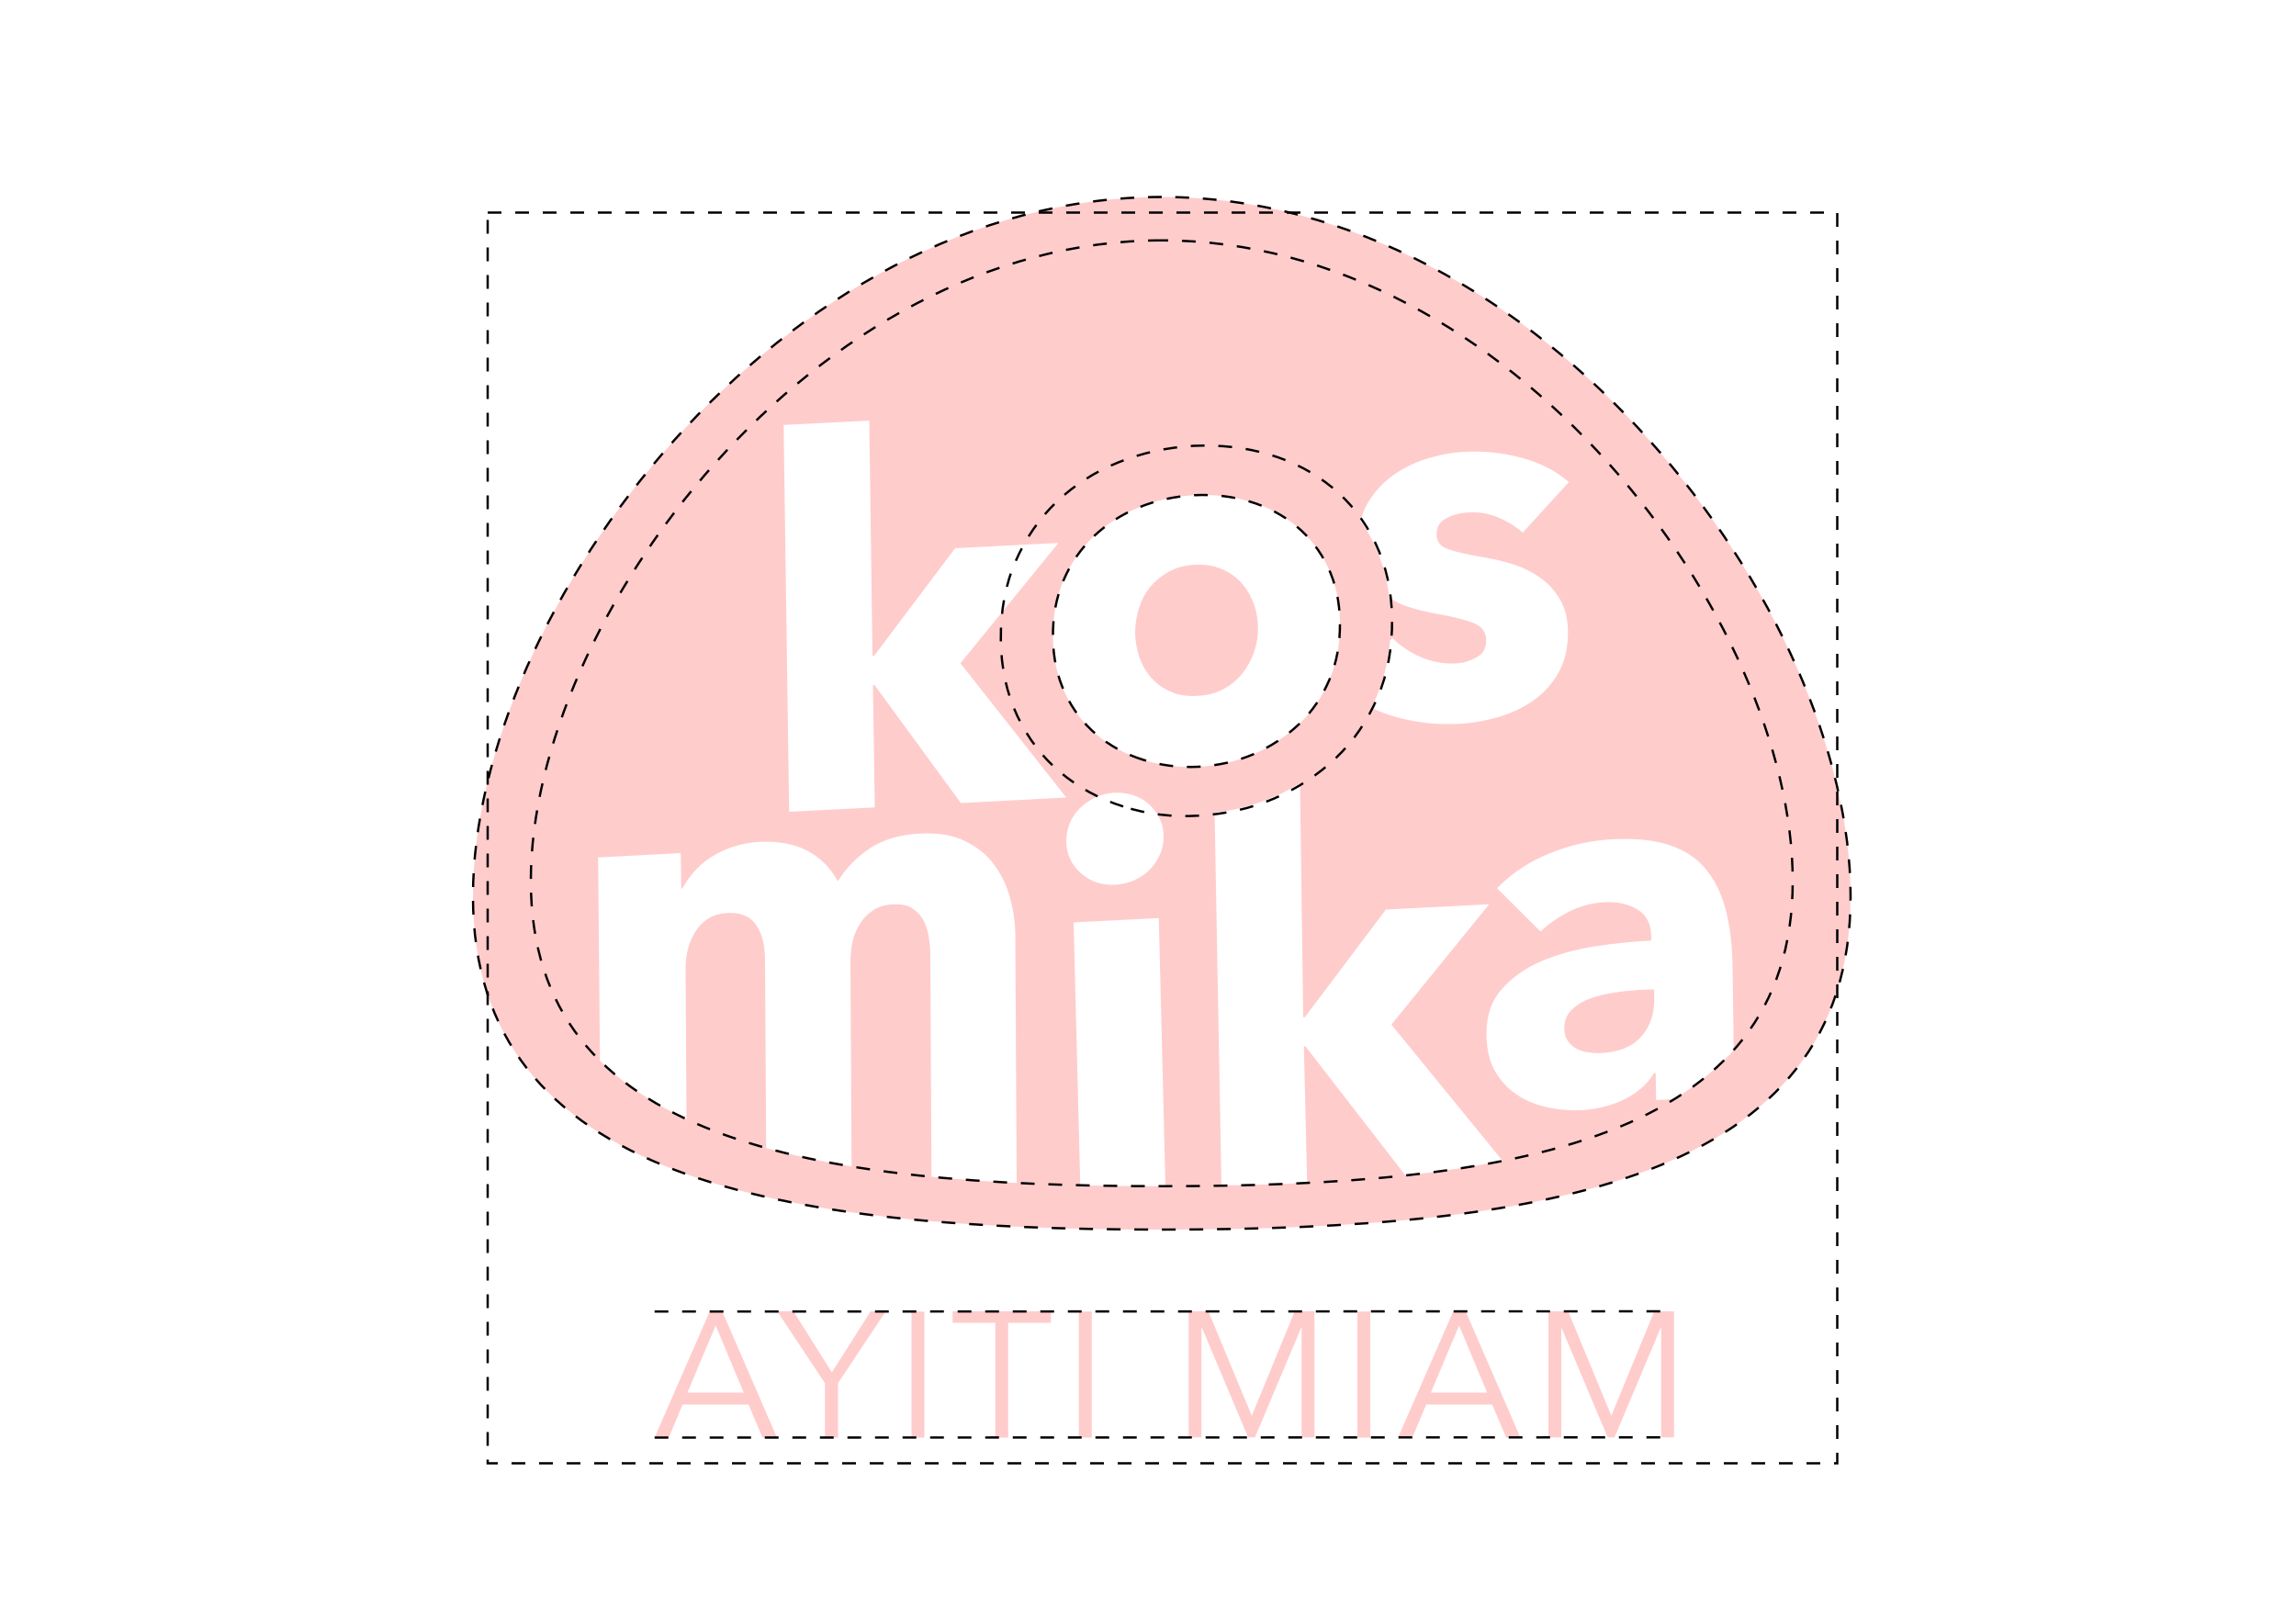
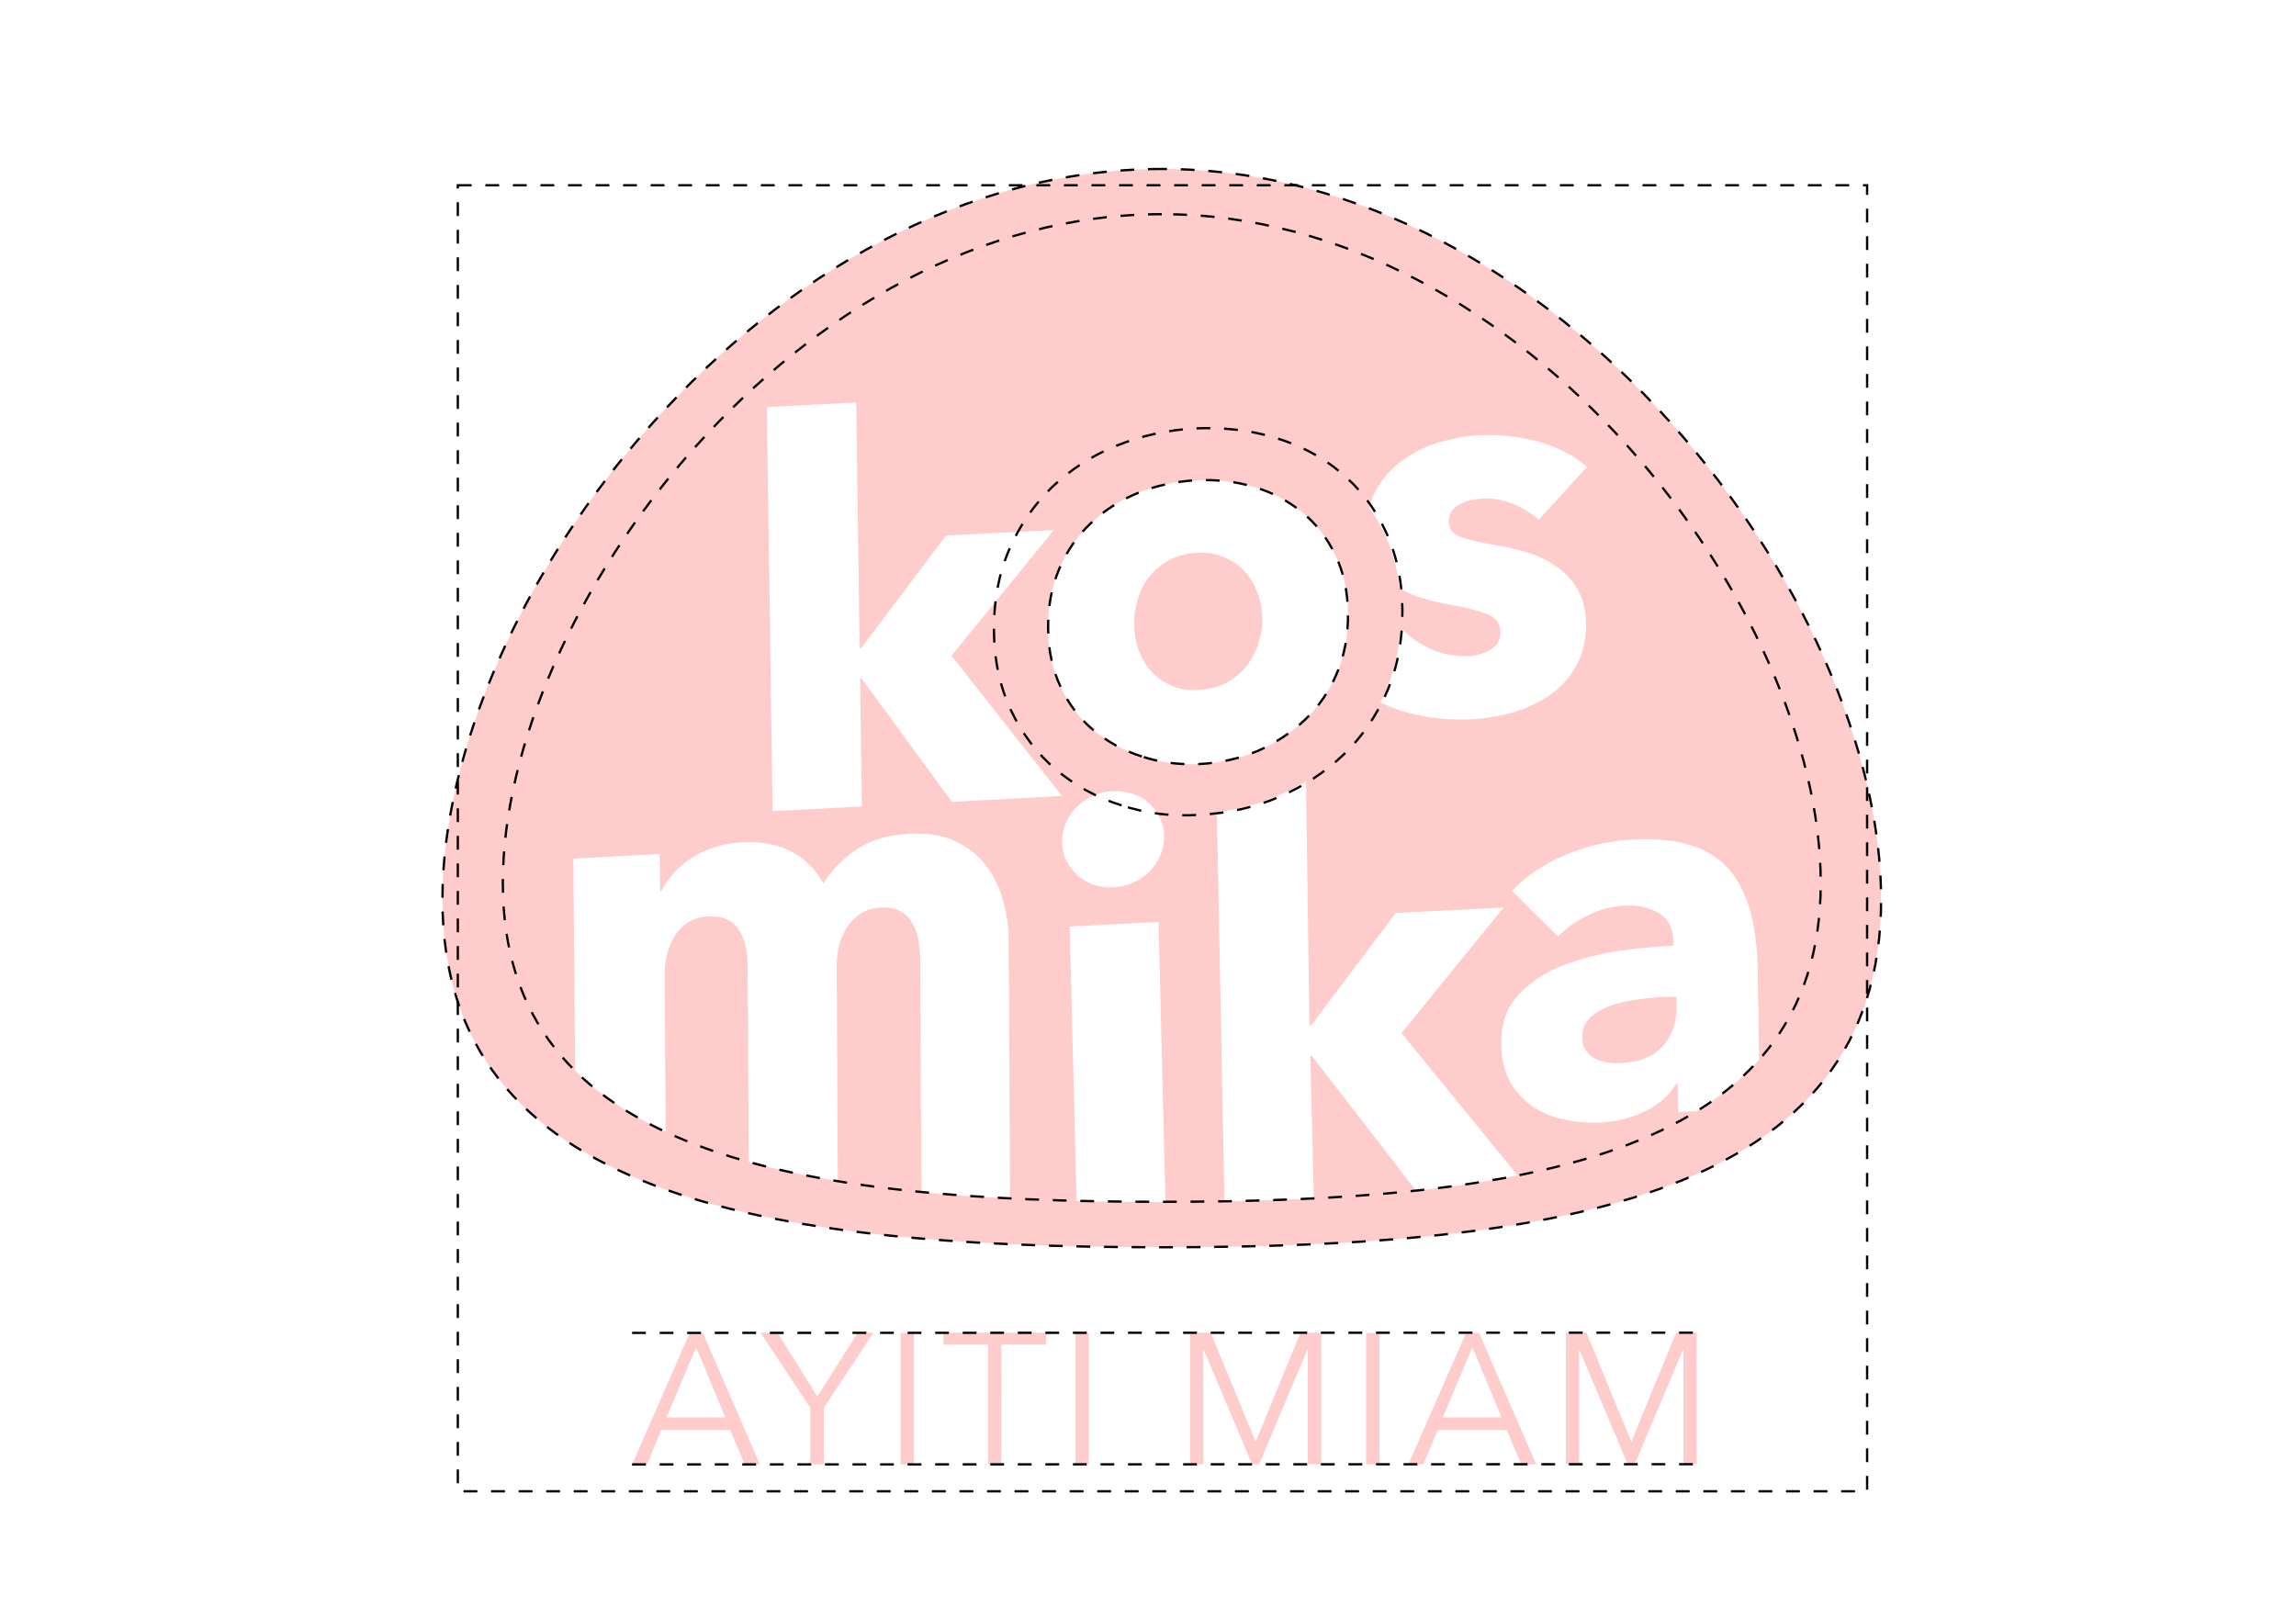
<svg xmlns="http://www.w3.org/2000/svg" version="1.1" id="Calque_1" x="0px" y="0px" viewBox="0 0 1000 700" enable-background="new 0 0 1000 700" xml:space="preserve">
  <g>
    <g id="Typo">
      <g opacity="0.2">
-         <path fill="rgba(255,0,0,1)" d="M291.3,626.2h-6.2l24-54.9h5.5l23.8,54.9h-6.3l-6.1-14.4h-28.7L291.3,626.2z M299.4,606.6h24.5     l-12.2-29.2L299.4,606.6z" />
-         <path fill="rgba(255,0,0,1)" d="M364.9,626.2h-5.6v-23.7l-20.8-31.3h7.1l16.7,26.6l16.9-26.6h6.6L365,602.5v23.7H364.9z" />
-         <path fill="rgba(255,0,0,1)" d="M402.6,626.2H397v-54.9h5.6V626.2z" />
-         <path fill="rgba(255,0,0,1)" d="M439.1,626.2h-5.6v-50h-18.6v-5h42.8v5h-18.6L439.1,626.2L439.1,626.2z" />
-         <path fill="rgba(255,0,0,1)" d="M475.5,626.2h-5.6v-54.9h5.6V626.2z" />
-         <path fill="rgba(255,0,0,1)" d="M545.2,616.7L545.2,616.7l18.7-45.5h8.6v54.9h-5.6v-47.7h-0.2l-20.1,47.7h-3l-20.1-47.7h-0.2v47.7h-5.6     v-54.9h8.6L545.2,616.7z" />
-         <path fill="rgba(255,0,0,1)" d="M596.8,626.2h-5.6v-54.9h5.6V626.2z" />
-         <path fill="rgba(255,0,0,1)" d="M615.1,626.2h-6.2l24-54.9h5.5l23.8,54.9H656l-6.1-14.4h-28.7L615.1,626.2z M623.2,606.6h24.5l-12.2-29.2     L623.2,606.6z" />
-         <path fill="rgba(255,0,0,1)" d="M701.8,616.7L701.8,616.7l18.7-45.5h8.6v54.9h-5.6v-47.7h-0.2l-20.1,47.7h-3l-20.1-47.7H680v47.7h-5.6     v-54.9h8.6L701.8,616.7z" />
+         <path fill="#FF0000" d="M281.8,637.9h-6.5l25.1-57.3h5.7l24.9,57.3h-6.6l-6.4-15h-30L281.8,637.9z M290.3,617.4h25.6l-12.7-30.5     L290.3,617.4z" />
+         <path fill="#FF0000" d="M358.7,637.9h-5.8v-24.7l-21.7-32.7h7.4l17.4,27.8l17.6-27.8h6.9l-21.7,32.7v24.7H358.7z" />
+         <path fill="#FF0000" d="M398,637.9h-5.8v-57.3h5.8V637.9z" />
+         <path fill="#FF0000" d="M436.1,637.9h-5.8v-52.2h-19.4v-5.2h44.7v5.2h-19.4L436.1,637.9L436.1,637.9z" />
+         <path fill="#FF0000" d="M474.2,637.9h-5.8v-57.3h5.8V637.9z" />
+         <path fill="#FF0000" d="M546.9,628L546.9,628l19.5-47.5h9v57.3h-5.8V588h-0.2l-21,49.8h-3.1l-21-49.8h-0.2v49.8h-5.8v-57.3h9     L546.9,628z" />
+         <path fill="#FF0000" d="M600.8,637.9H595v-57.3h5.8V637.9z" />
+         <path fill="#FF0000" d="M619.9,637.9h-6.5l25.1-57.3h5.7l24.9,57.3h-6.5l-6.4-15h-30L619.9,637.9z M628.4,617.4H654l-12.7-30.5     L628.4,617.4z" />
+         <path fill="#FF0000" d="M710.5,628L710.5,628l19.5-47.5h9v57.3h-5.8V588h-0.2l-21,49.8h-3.1l-21-49.8h-0.1v49.8h-5.8v-57.3h9     L710.5,628z" />
      </g>
    </g>
    <g id="Kosmika">
      <g opacity="0.2">
-         <path fill="rgba(255,0,0,1)" d="M715.8,431.1c-4.1,0.2-8.2,0.6-12.3,1.2s-7.8,1.5-11.1,2.7c-3.2,1.2-5.9,2.9-8,5s-3.1,4.8-3.1,8.1     c0,2.1,0.5,3.8,1.5,5.3c1,1.4,2.3,2.6,3.8,3.4s3.3,1.4,5.2,1.6c2,0.3,3.9,0.4,5.7,0.3c7.5-0.4,13.3-2.7,17.2-7s5.9-9.9,5.8-16.9     l-0.1-3.8L715.8,431.1z" />
-         <path fill="rgba(255,0,0,1)" d="M506,85.8c-165.7,0-300,180.4-300,304.6s134.3,145.2,300,145.2s300-21,300-145.2S671.7,85.8,506,85.8z      M595.6,219.3c2.8-4.8,6.4-8.8,10.9-12.1c4.5-3.2,9.5-5.7,15-7.4s10.9-2.7,16.4-3c8.4-0.4,16.7,0.4,24.8,2.6     c8.1,2.2,15,5.7,20.6,10.6l-20.1,22c-3.1-2.7-6.6-4.9-10.7-6.6c-4.1-1.7-8.4-2.5-12.9-2.2c-3.5,0.2-6.7,1-9.6,2.5     c-2.9,1.5-4.4,3.9-4.3,7.1c0,3.1,1.7,5.3,5,6.4c3.3,1.2,8.5,2.4,15.8,3.6c4.2,0.7,8.5,1.7,12.8,3.1c4.3,1.4,8.2,3.4,11.7,5.9     s6.3,5.6,8.5,9.4s3.3,8.3,3.4,13.7c0.1,7-1.3,13-4,17.9c-2.8,5-6.5,9.1-11,12.3c-4.6,3.2-9.7,5.6-15.4,7.3     c-5.7,1.6-11.4,2.6-17.2,2.9c-9.2,0.5-18.2-0.5-27.1-2.9c-4-1.1-7.6-2.5-11-4.2c0.8-1.5,1.6-3.1,2.3-4.7     c3.2-7.5,5.2-15.7,5.9-24.4l1-1.2c3.4,3.4,7.5,6.2,12.3,8.3c4.9,2.1,10,3,15.4,2.8c3-0.2,6-1,8.9-2.6s4.4-4.1,4.3-7.7     c-0.1-3.4-1.9-5.9-5.5-7.3s-9.3-2.9-17-4.2c-3.9-0.7-7.9-1.7-11.8-3c-2.9-0.9-5.5-2.3-7.9-3.8c-1-8.5-3.2-16.3-6.6-23.4     c-1.7-3.6-3.7-6.9-5.9-10C593.2,224.2,594.2,221.7,595.6,219.3z M405.7,512.6l-0.5-96.1c0-3.1-0.3-6.1-0.8-9s-1.4-5.3-2.6-7.3     s-2.9-3.6-4.9-4.8c-2.1-1.2-4.7-1.6-8.1-1.5c-3.2,0.2-5.9,1-8.2,2.4c-2.3,1.5-4.3,3.3-5.8,5.7c-1.6,2.3-2.7,4.9-3.4,7.9     c-0.7,2.9-1,6-1,9.1l0.5,89.1c-13.1-2.2-25.5-4.8-37.2-8l-0.5-82.5c-0.1-6.4-1.4-11.4-4.1-15c-2.6-3.6-6.7-5.2-12.3-4.9     c-5.9,0.3-10.4,2.8-13.6,7.6c-3.2,4.8-4.7,10.5-4.6,17.2l0.4,65c-14.7-6.9-27.4-15.3-37.7-25.5l-0.8-88.5l36-1.9l0.2,15.4h0.5     c1.3-2.4,3-4.8,5-7.2c2-2.3,4.4-4.4,7.3-6.3c2.8-1.8,6-3.4,9.6-4.6c3.5-1.2,7.4-1.9,11.6-2.2c8.1-0.4,15.1,0.9,20.8,3.8     c5.7,3,10.2,7.4,13.4,13.4c3.7-6,8.5-10.8,14.3-14.6c5.8-3.7,13-5.8,21.4-6.2c7.7-0.4,14.2,0.6,19.4,3.1     c5.2,2.5,9.5,5.8,12.7,10.1c3.2,4.2,5.6,9,7.1,14.4s2.3,10.6,2.4,15.8l0.6,108.8C430.1,514.6,417.7,513.8,405.7,512.6z      M418.5,349.8l-37.6-51.4h-0.7l0.8,53.3l-37.3,1.9l-2.4-168.5l37.3-1.9l1.4,102.5h0.7l35.3-46.9l45-2.3l-42.7,52.4l46.1,58.5     L418.5,349.8z M506,516.7c-12,0-23.9-0.1-35.5-0.4l-2.9-114.5l37.1-1.9l2.9,116.8C507.1,516.7,506.5,516.7,506,516.7z      M464.4,366.5c0-2.7,0.5-5.3,1.5-7.8s2.5-4.7,4.4-6.6s4.2-3.5,6.7-4.7s5.3-1.9,8.3-2.1c2.9-0.1,5.6,0.2,8.3,1.1     c2.7,0.9,4.9,2.2,6.8,3.9c1.9,1.7,3.4,3.7,4.6,6.1s1.8,5,1.8,7.8s-0.5,5.5-1.6,8s-2.6,4.7-4.4,6.6c-1.9,1.9-4.1,3.4-6.7,4.6     s-5.4,1.8-8.2,2c-6,0.3-11.1-1.4-15.2-5.1C466.6,376.6,464.5,372,464.4,366.5z M497.7,330.9c-7.7-2.4-14.3-6.1-20.1-10.9     c-5.7-4.8-10.3-10.8-13.7-18c-3.4-7.2-5.2-15.3-5.3-24.4c-0.1-9.1,1.4-17.3,4.6-24.8c3.2-7.5,7.6-13.9,13.2-19.2     s12.2-9.6,19.7-12.6c7.6-3.1,15.6-4.8,24-5.3c8.6-0.4,16.7,0.5,24.3,2.8s14.3,5.8,20.1,10.6s10.4,10.7,13.8,17.8     c3.4,7.1,5.2,15.2,5.3,24.3s-1.4,17.4-4.6,24.9c-3.2,7.5-7.6,14-13.3,19.4s-12.2,9.7-19.7,13c-7.5,3.2-15.5,5-24.1,5.5     C513.4,334.4,505.4,333.4,497.7,330.9z M612.1,512l-43.5-56.2h-0.7l1.4,59.4c-12.1,0.6-24.6,1-37.3,1.2L529,354     c9-1.1,17.5-3.3,25.6-6.8c4.1-1.7,7.9-3.8,11.6-6l1.4,101.9h0.7l35.3-46.9l45-2.3L606,446.3l48.4,59.3     C641.1,508.3,626.9,510.4,612.1,512z M729.1,478.8l-7.8,0.4l-0.2-11.8h-0.7c-2.8,4.8-7.1,8.5-12.8,11.4c-5.8,2.8-12,4.4-18.8,4.8     c-4.5,0.2-9.2-0.1-14-1.1c-4.8-0.9-9.3-2.6-13.3-5.1s-7.4-5.9-10-10.2c-2.6-4.3-4-9.7-4.1-16.3c-0.1-8,2-14.6,6.4-19.7     s10.1-9.2,17-12.3c7-3,14.8-5.2,23.3-6.6c8.6-1.3,16.9-2.2,25.1-2.6v-1.8c-0.1-5.5-2.1-9.4-6.1-11.8s-8.8-3.4-14.5-3.1     c-5.3,0.3-10.4,1.7-15.2,4.1c-4.9,2.5-9,5.4-12.4,8.7l-19-18.9c6.5-6.6,14.2-11.7,23-15.2c8.8-3.6,17.8-5.6,27-6.1     c9.5-0.5,17.5,0.2,24.1,2.2s12,5.3,16.1,9.9s7.2,10.6,9.2,17.8c2,7.3,3.1,15.9,3.2,26l0.5,36C747.6,465.6,739,472.7,729.1,478.8z     " />
-         <path fill="rgba(255,0,0,1)" d="M547.9,273c-0.1-3.6-0.7-7-2-10.4s-3-6.3-5.3-8.8c-2.3-2.5-5.1-4.5-8.5-5.9c-3.3-1.5-7.2-2.1-11.6-1.9     c-4.4,0.2-8.2,1.2-11.5,3.1c-3.3,1.8-6,4.1-8.2,6.8c-2.2,2.7-3.8,5.8-4.8,9.3c-1.1,3.5-1.6,7-1.6,10.6c0.1,3.6,0.7,7,1.8,10.4     c1.2,3.4,2.9,6.4,5.2,9c2.3,2.6,5.1,4.7,8.5,6.1c3.3,1.5,7.2,2.1,11.6,1.8c4.4-0.2,8.2-1.2,11.5-3s6-4.1,8.3-7     c2.2-2.9,3.9-6,5-9.5C547.5,280.1,548,276.6,547.9,273z" />
+         <path fill="#FF0000" d="M725.1,434.2c-4.3,0.2-8.6,0.6-12.8,1.3c-4.3,0.6-8.1,1.6-11.6,2.8c-3.3,1.3-6.2,3-8.4,5.2     s-3.2,5-3.2,8.5c0,2.2,0.5,4,1.6,5.5c1,1.5,2.4,2.7,4,3.6c1.6,0.8,3.4,1.5,5.4,1.7c2.1,0.3,4.1,0.4,6,0.3     c7.8-0.4,13.9-2.8,18-7.3c4.1-4.5,6.2-10.3,6.1-17.6l-0.1-4L725.1,434.2z" />
+         <path fill="#FF0000" d="M506,73.6c-173,0-313.3,188.4-313.3,318.1S333,543.3,506,543.3s313.3-21.9,313.3-151.6S679,73.6,506,73.6     z M599.6,213c2.9-5,6.7-9.2,11.4-12.6c4.7-3.3,9.9-6,15.7-7.7s11.4-2.8,17.1-3.1c8.8-0.4,17.4,0.4,25.9,2.7     c8.5,2.3,15.7,6,21.5,11.1l-21,23c-3.2-2.8-6.9-5.1-11.2-6.9c-4.3-1.8-8.8-2.6-13.5-2.3c-3.7,0.2-7,1-10,2.6     c-3,1.6-4.6,4.1-4.5,7.4c0,3.2,1.8,5.5,5.2,6.7c3.4,1.3,8.9,2.5,16.5,3.8c4.4,0.7,8.9,1.8,13.4,3.2c4.5,1.5,8.6,3.6,12.2,6.2     c3.7,2.6,6.6,5.8,8.9,9.8c2.3,4,3.4,8.7,3.6,14.3c0.1,7.3-1.4,13.6-4.2,18.7c-2.9,5.2-6.8,9.5-11.5,12.8     c-4.8,3.3-10.1,5.8-16.1,7.6c-6,1.7-11.9,2.7-18,3c-9.6,0.5-19-0.5-28.3-3c-4.2-1.1-7.9-2.6-11.5-4.4c0.8-1.6,1.7-3.2,2.4-4.9     c3.3-7.8,5.4-16.4,6.2-25.5l1-1.3c3.6,3.6,7.8,6.5,12.8,8.7c5.1,2.2,10.4,3.1,16.1,2.9c3.1-0.2,6.3-1,9.3-2.7     c3-1.7,4.6-4.3,4.5-8c-0.1-3.6-2-6.2-5.7-7.6c-3.8-1.5-9.7-3-17.8-4.4c-4.1-0.7-8.2-1.8-12.3-3.1c-3-0.9-5.7-2.4-8.2-4     c-1-8.9-3.3-17-6.9-24.4c-1.8-3.8-3.9-7.2-6.2-10.4C597.1,218.1,598.1,215.5,599.6,213z M401.3,519.3l-0.5-100.4     c0-3.2-0.3-6.4-0.8-9.4c-0.5-3-1.5-5.5-2.7-7.6c-1.3-2.1-3-3.8-5.1-5c-2.2-1.3-4.9-1.7-8.5-1.6c-3.3,0.2-6.2,1-8.6,2.5     c-2.4,1.6-4.5,3.4-6.1,6c-1.7,2.4-2.8,5.1-3.6,8.2c-0.7,3-1,6.3-1,9.5l0.5,93c-13.7-2.3-26.6-5-38.8-8.4l-0.5-86.1     c-0.1-6.7-1.5-11.9-4.3-15.7c-2.7-3.8-7-5.4-12.8-5.1c-6.2,0.3-10.9,2.9-14.2,7.9c-3.3,5-4.9,11-4.8,18l0.4,67.9     c-15.4-7.2-28.6-16-39.4-26.6l-0.8-92.4l37.6-2l0.2,16.1h0.5c1.4-2.5,3.1-5,5.2-7.5c2.1-2.4,4.6-4.6,7.6-6.6     c2.9-1.9,6.3-3.6,10-4.8c3.7-1.3,7.7-2,12.1-2.3c8.5-0.4,15.8,0.9,21.7,4c6,3.1,10.7,7.7,14,14c3.9-6.3,8.9-11.3,14.9-15.2     c6.1-3.9,13.6-6.1,22.3-6.5c8-0.4,14.8,0.6,20.3,3.2c5.4,2.6,9.9,6.1,13.3,10.5c3.3,4.4,5.8,9.4,7.4,15     c1.6,5.6,2.4,11.1,2.5,16.5l0.6,113.6C426.7,521.4,413.8,520.5,401.3,519.3z M414.6,349.3l-39.3-53.7h-0.7l0.8,55.7l-38.9,2     l-2.5-176l38.9-2l1.5,107h0.7l36.9-49l47-2.4l-44.6,54.7l48.1,61.1L414.6,349.3z M506,523.6c-12.5,0-25-0.1-37.1-0.4l-3-119.6     l38.7-2l3,122C507.1,523.6,506.5,523.6,506,523.6z M462.6,366.7c0-2.8,0.5-5.5,1.6-8.1c1-2.6,2.6-4.9,4.6-6.9s4.4-3.7,7-4.9     c2.6-1.3,5.5-2,8.7-2.2c3-0.1,5.8,0.2,8.7,1.1c2.8,0.9,5.1,2.3,7.1,4.1c2,1.8,3.6,3.9,4.8,6.4c1.3,2.5,1.9,5.2,1.9,8.1     c0,2.9-0.5,5.7-1.7,8.4c-1.1,2.6-2.7,4.9-4.6,6.9c-2,2-4.3,3.6-7,4.8s-5.6,1.9-8.6,2.1c-6.3,0.3-11.6-1.5-15.9-5.3     C464.9,377.3,462.7,372.5,462.6,366.7z M497.3,329.5c-8-2.5-14.9-6.4-21-11.4c-6-5-10.8-11.3-14.3-18.8c-3.6-7.5-5.4-16-5.5-25.5     c-0.1-9.5,1.5-18.1,4.8-25.9c3.3-7.8,7.9-14.5,13.8-20c5.8-5.5,12.7-10,20.6-13.2c7.9-3.2,16.3-5,25.1-5.5     c9-0.4,17.4,0.5,25.4,2.9s14.9,6.1,21,11.1c6.1,5,10.9,11.2,14.4,18.6c3.6,7.4,5.4,15.9,5.5,25.4c0.1,9.5-1.5,18.2-4.8,26     c-3.3,7.8-7.9,14.6-13.9,20.3c-6,5.6-12.7,10.1-20.6,13.6c-7.8,3.3-16.2,5.2-25.2,5.7C513.7,333.2,505.4,332.2,497.3,329.5z      M616.8,518.7L571.4,460h-0.7l1.5,62c-12.6,0.6-25.7,1-38.9,1.3L530,353.7c9.4-1.1,18.3-3.4,26.7-7.1c4.3-1.8,8.2-4,12.1-6.3     l1.5,106.4h0.7l36.9-49l47-2.4L610.4,450L661,512C647.1,514.8,632.2,517,616.8,518.7z M739,484l-8.1,0.4l-0.2-12.3h-0.7     c-2.9,5-7.4,8.9-13.4,11.9c-6.1,2.9-12.5,4.6-19.6,5c-4.7,0.2-9.6-0.1-14.6-1.1c-5-0.9-9.7-2.7-13.9-5.3     c-4.2-2.6-7.7-6.2-10.4-10.7c-2.7-4.5-4.2-10.1-4.3-17c-0.1-8.4,2.1-15.2,6.7-20.6c4.6-5.3,10.5-9.6,17.8-12.8     c7.3-3.1,15.5-5.4,24.3-6.9c9-1.4,17.6-2.3,26.2-2.7v-1.9c-0.1-5.7-2.2-9.8-6.4-12.3c-4.2-2.5-9.2-3.6-15.1-3.2     c-5.5,0.3-10.9,1.8-15.9,4.3c-5.1,2.6-9.4,5.6-12.9,9.1L658.5,388c6.8-6.9,14.8-12.2,24-15.9c9.2-3.8,18.6-5.8,28.2-6.4     c9.9-0.5,18.3,0.2,25.2,2.3c6.9,2.1,12.5,5.5,16.8,10.3c4.3,4.8,7.5,11.1,9.6,18.6c2.1,7.6,3.2,16.6,3.3,27.2l0.5,37.6     C758.3,470.2,749.3,477.6,739,484z" />
+         <path fill="#FF0000" d="M549.8,269.1c-0.1-3.8-0.7-7.3-2.1-10.9c-1.4-3.6-3.1-6.6-5.5-9.2c-2.4-2.6-5.3-4.7-8.9-6.2     c-3.4-1.6-7.5-2.2-12.1-2c-4.6,0.2-8.6,1.3-12,3.2c-3.4,1.9-6.3,4.3-8.6,7.1c-2.3,2.8-4,6.1-5,9.7c-1.1,3.7-1.7,7.3-1.7,11.1     c0.1,3.8,0.7,7.3,1.9,10.9c1.3,3.6,3,6.7,5.4,9.4c2.4,2.7,5.3,4.9,8.9,6.4c3.4,1.6,7.5,2.2,12.1,1.9c4.6-0.2,8.6-1.3,12-3.1     c3.4-1.9,6.3-4.3,8.7-7.3c2.3-3,4.1-6.3,5.2-9.9C549.3,276.5,549.9,272.8,549.8,269.1z" />
      </g>
    </g>
    <g id="Kosmika_1_">
      <g>
-         <path fill="none" stroke="#000000" stroke-miterlimit="10" stroke-dasharray="6" d="M506,85.8c-165.7,0-300,180.4-300,304.6     s134.3,145.2,300,145.2s300-21,300-145.2S671.7,85.8,506,85.8z M497.7,330.9c-7.7-2.4-14.3-6.1-20.1-10.9     c-5.7-4.8-10.3-10.8-13.7-18c-3.4-7.2-5.2-15.3-5.3-24.4c-0.1-9.1,1.4-17.3,4.6-24.8c3.2-7.5,7.6-13.9,13.2-19.2     s12.2-9.6,19.7-12.6c7.6-3.1,15.6-4.8,24-5.3c8.6-0.4,16.7,0.5,24.3,2.8s14.3,5.8,20.1,10.6s10.4,10.7,13.8,17.8     c3.4,7.1,5.2,15.2,5.3,24.3s-1.4,17.4-4.6,24.9c-3.2,7.5-7.6,14-13.3,19.4s-12.2,9.7-19.7,13c-7.5,3.2-15.5,5-24.1,5.5     C513.4,334.4,505.4,333.4,497.7,330.9z M489.2,351.3c-10.5-3.3-19.5-8.3-27.4-14.9c-7.8-6.5-14-14.7-18.7-24.5     c-4.6-9.8-7.1-20.9-7.2-33.3s1.9-23.6,6.3-33.8s10.4-18.9,18-26.2c7.6-7.2,16.6-13.1,26.9-17.2c10.4-4.2,21.3-6.5,32.7-7.2     c11.7-0.5,22.8,0.7,33.1,3.8c10.4,3.1,19.5,7.9,27.4,14.4s14.2,14.6,18.8,24.3s7.1,20.7,7.2,33.1c0.1,12.4-1.9,23.7-6.3,33.9     c-4.4,10.2-10.4,19.1-18.1,26.4c-7.8,7.4-16.6,13.2-26.9,17.7c-10.2,4.4-21.1,6.8-32.9,7.5C510.6,356,499.7,354.7,489.2,351.3z" />
+         <path fill="none" stroke="#000000" stroke-miterlimit="10" stroke-dasharray="6" d="M506,73.6c-173,0-313.3,188.4-313.3,318.1     S333,543.3,506,543.3s313.3-21.9,313.3-151.6S679,73.6,506,73.6z M497.3,329.5c-8-2.5-14.9-6.4-21-11.4c-6-5-10.8-11.3-14.3-18.8     c-3.6-7.5-5.4-16-5.5-25.5c-0.1-9.5,1.5-18.1,4.8-25.9c3.3-7.8,7.9-14.5,13.8-20c5.8-5.5,12.7-10,20.6-13.2     c7.9-3.2,16.3-5,25.1-5.5c9-0.4,17.4,0.5,25.4,2.9s14.9,6.1,21,11.1c6.1,5,10.9,11.2,14.4,18.6c3.6,7.4,5.4,15.9,5.5,25.4     c0.1,9.5-1.5,18.2-4.8,26c-3.3,7.8-7.9,14.6-13.9,20.3c-6,5.6-12.7,10.1-20.6,13.6c-7.8,3.3-16.2,5.2-25.2,5.7     C513.7,333.2,505.4,332.2,497.3,329.5z M488.5,350.8c-11-3.4-20.4-8.7-28.6-15.6c-8.1-6.8-14.6-15.4-19.5-25.6     c-4.8-10.2-7.4-21.8-7.5-34.8c-0.1-12.9,2-24.6,6.6-35.3c4.6-10.7,10.9-19.7,18.8-27.4c7.9-7.5,17.3-13.7,28.1-18     c10.9-4.4,22.2-6.8,34.1-7.5c12.2-0.5,23.8,0.7,34.6,4c10.9,3.2,20.4,8.2,28.6,15c8.2,6.8,14.8,15.2,19.6,25.4     c4.8,10.1,7.4,21.6,7.5,34.6c0.1,12.9-2,24.7-6.6,35.4c-4.6,10.7-10.9,19.9-18.9,27.6c-8.1,7.7-17.3,13.8-28.1,18.5     c-10.7,4.6-22,7.1-34.4,7.8C510.8,355.8,499.4,354.4,488.5,350.8z" />
        <g>
-           <path fill="none" stroke="#000000" stroke-miterlimit="10" stroke-dasharray="6" d="M506,104.7c-151.8,0-274.8,165.2-274.8,279      s123,133,274.8,133s274.8-19.2,274.8-133S657.8,104.7,506,104.7z" />
+           <path fill="none" stroke="#000000" stroke-miterlimit="10" stroke-dasharray="6" d="M506,93.3c-158.5,0-287,172.5-287,291.3      s128.4,138.9,287,138.9s287-20,287-138.9S664.5,93.3,506,93.3z" />
        </g>
      </g>
    </g>
-     <line fill="none" stroke="#000000" stroke-miterlimit="10" stroke-dasharray="6" x1="285.1" y1="626.2" x2="729.1" y2="626.1" />
-     <line fill="none" stroke="#000000" stroke-miterlimit="10" stroke-dasharray="6" x1="285.1" y1="571.3" x2="729.1" y2="571.2" />
-     <rect x="212.4" y="92.6" fill="none" stroke="#000000" stroke-miterlimit="10" stroke-dasharray="6" width="587.8" height="544.8" />
+     <line fill="none" stroke="#000000" stroke-miterlimit="10" stroke-dasharray="6" x1="275.3" y1="637.9" x2="739" y2="637.8" />
+     <line fill="none" stroke="#000000" stroke-miterlimit="10" stroke-dasharray="6" x1="275.3" y1="580.6" x2="739" y2="580.5" />
+     <rect x="199.4" y="80.7" fill="none" stroke="#000000" stroke-miterlimit="10" stroke-dasharray="6" width="613.8" height="568.9" />
  </g>
  <g id="Mode_Isolation">
</g>
</svg>
